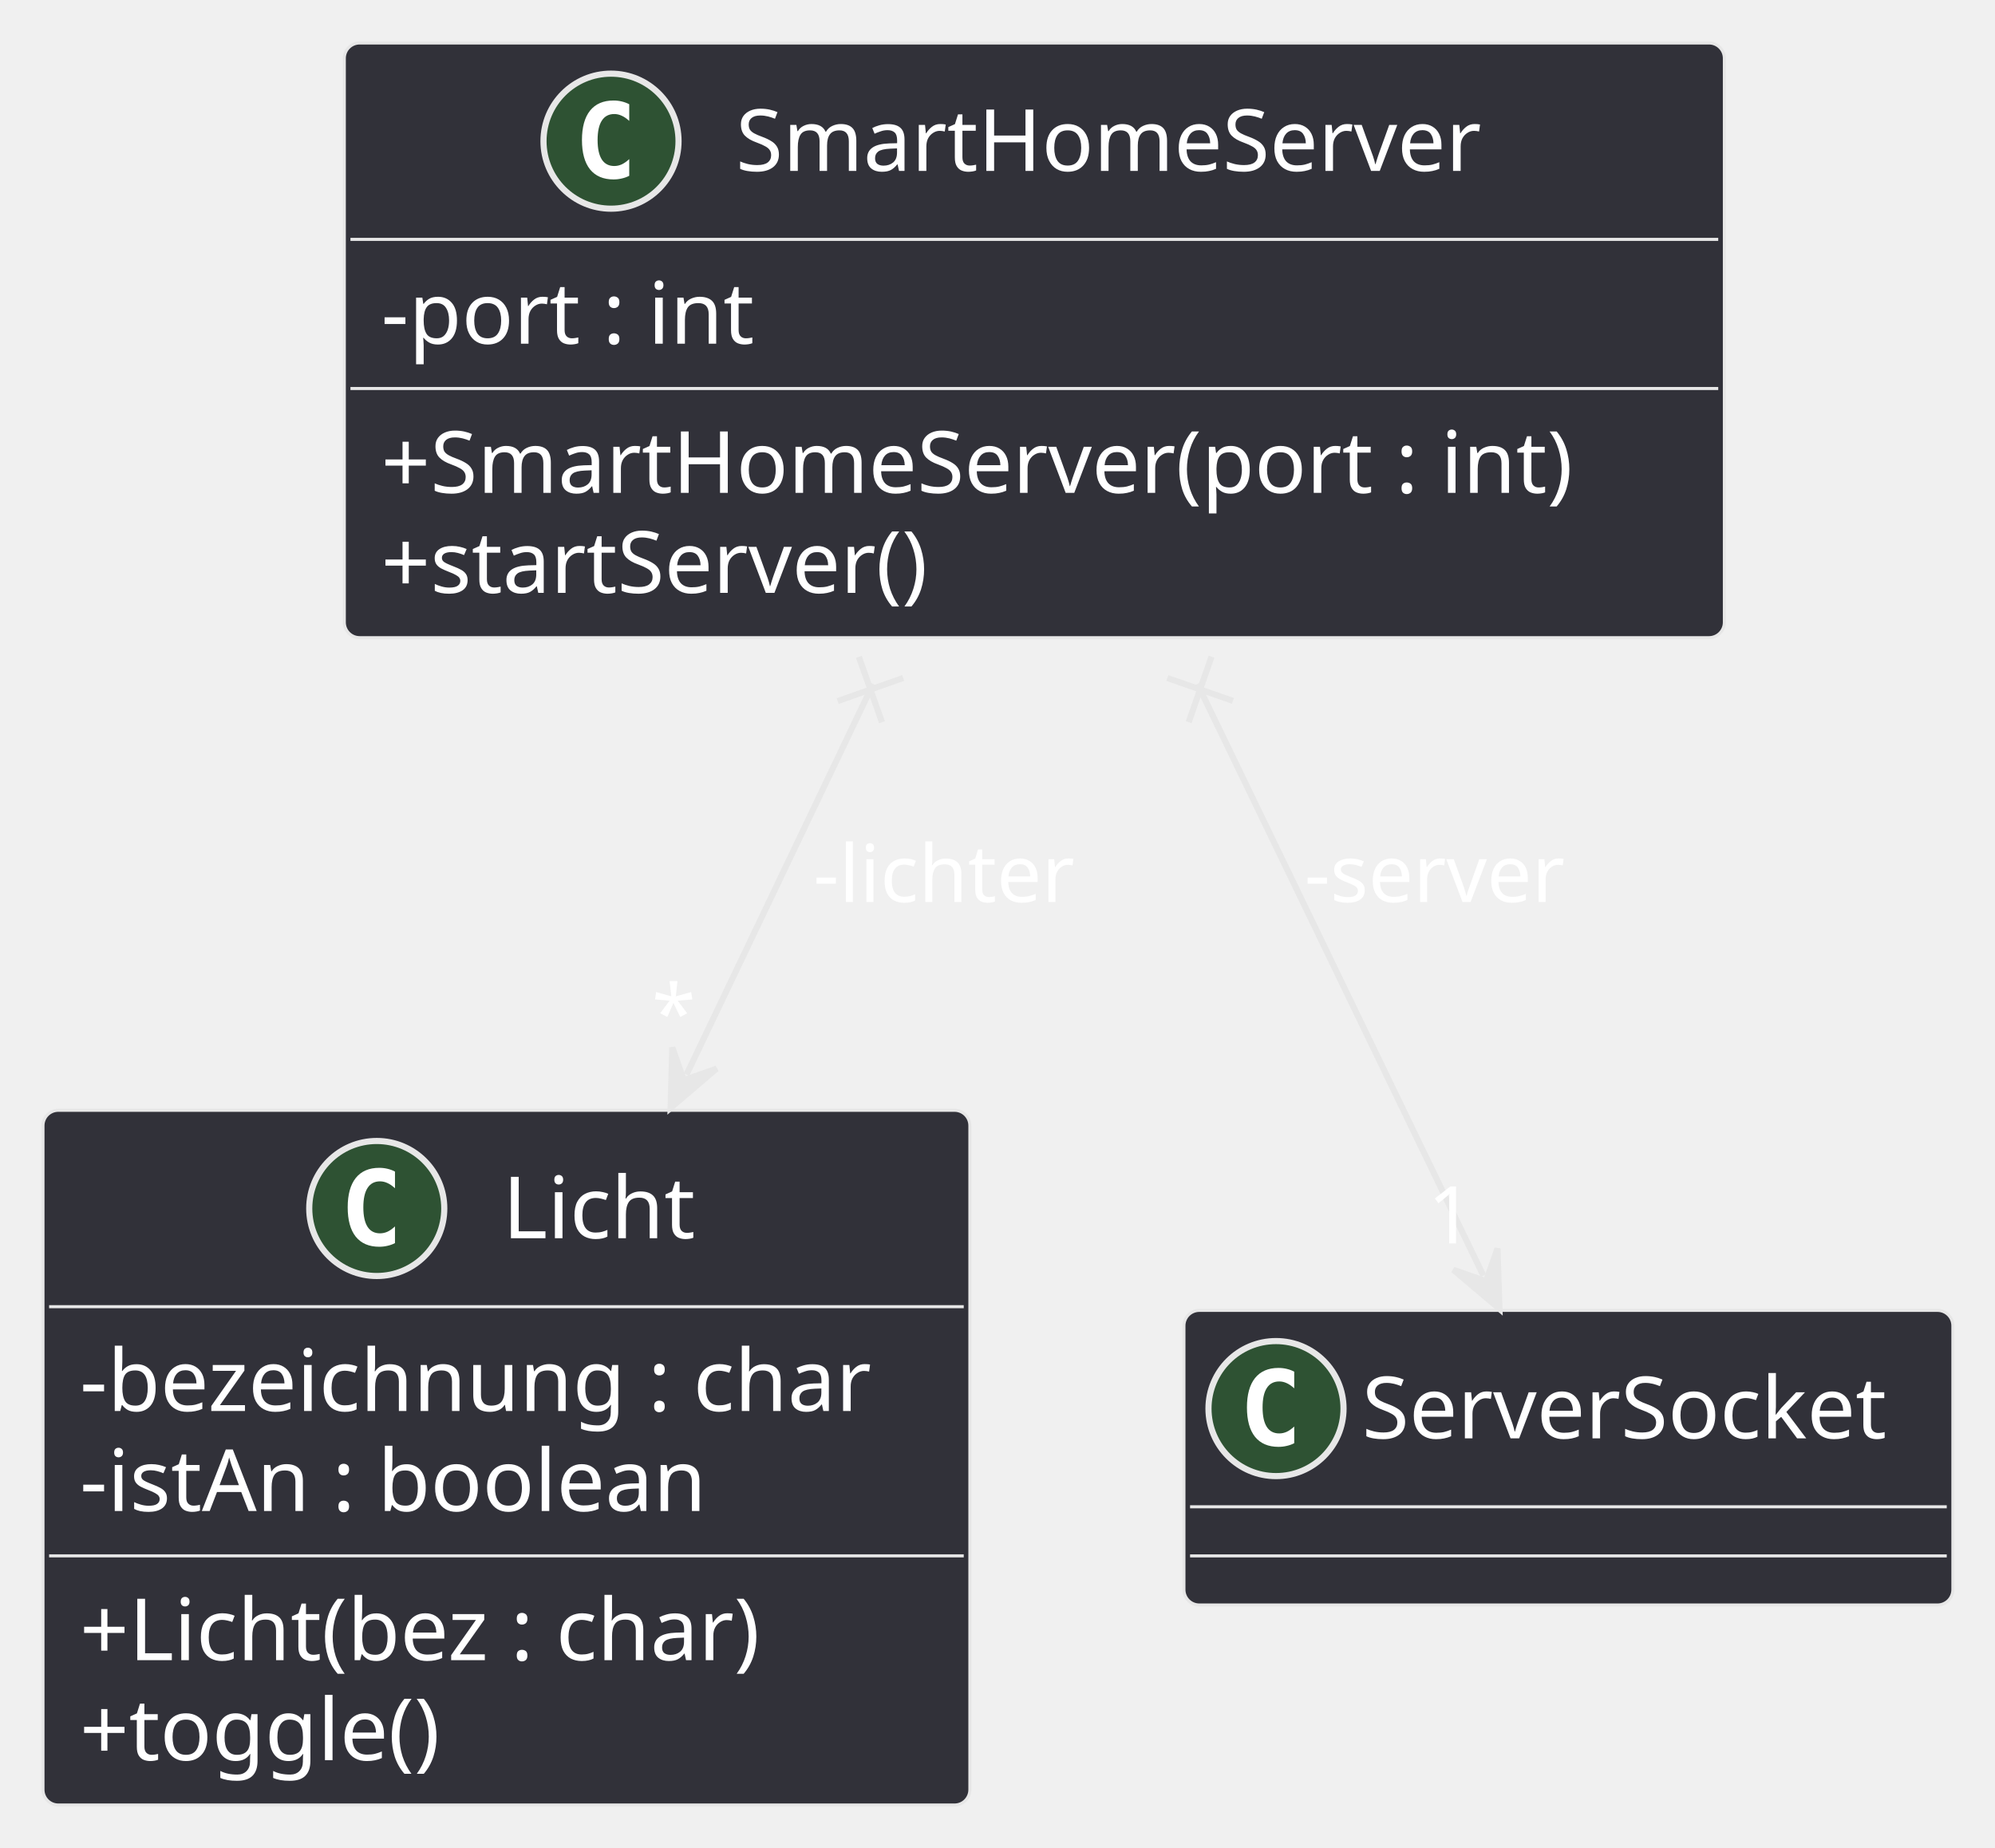
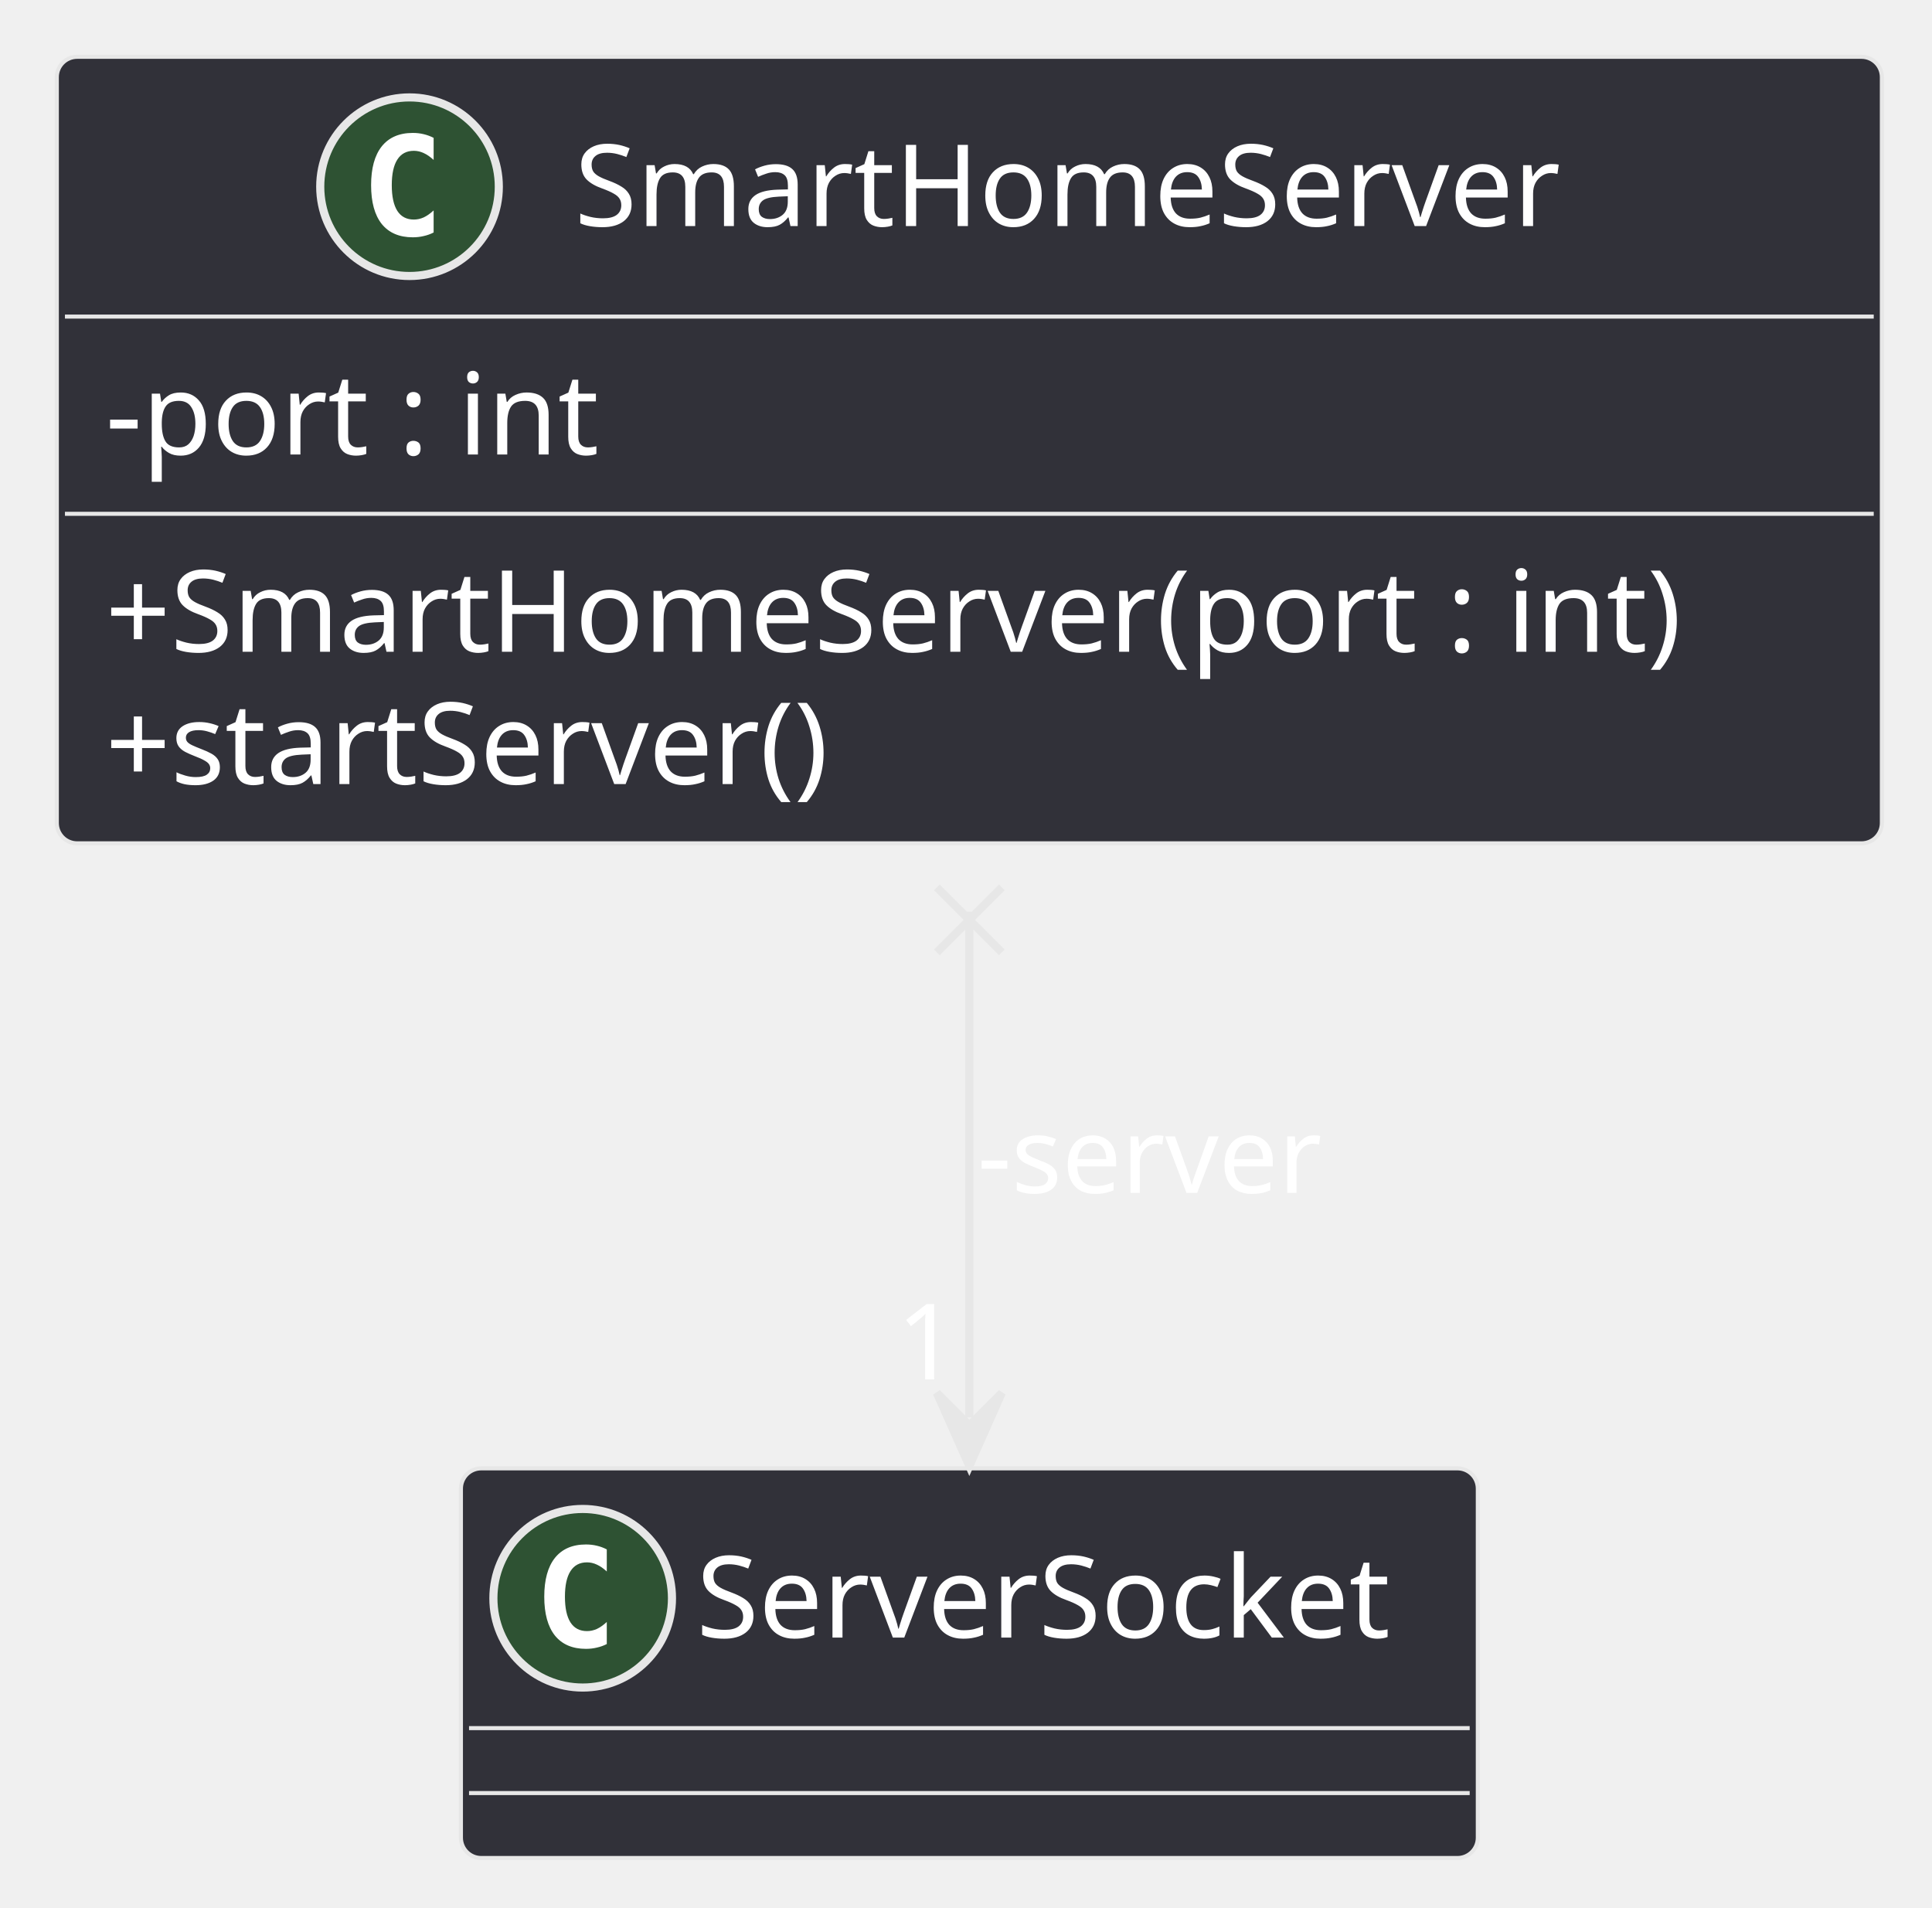
- <svg xmlns="http://www.w3.org/2000/svg" contentStyleType="text/css" data-diagram-type="CLASS" height="301px" preserveAspectRatio="none" style="width:325px;height:301px;" version="1.1" viewBox="0 0 325 301" width="325px" zoomAndPan="magnify">
+ <svg xmlns="http://www.w3.org/2000/svg" contentStyleType="text/css" data-diagram-type="CLASS" height="235px" preserveAspectRatio="none" style="width:238px;height:235px;" version="1.1" viewBox="0 0 238 235" width="238px" zoomAndPan="magnify">
  <defs />
  <g>
    <g class="entity" data-qualified-name="SmartHomeServer" data-source-line="3" id="ent0002">
-       <rect fill="#313139" height="96.891" rx="2.5" ry="2.5" style="stroke:#E7E7E7;stroke-width:0.5;" width="224.823" x="56.09" y="7" />
-       <ellipse cx="99.539" cy="23" fill="#2E5233" rx="11" ry="11" style="stroke:#E7E7E7;stroke-width:1;" />
-       <path d="M102.508,28.641 Q101.93,28.938 101.289,29.078 Q100.649,29.234 99.946,29.234 Q97.446,29.234 96.117,27.594 Q94.805,25.938 94.805,22.812 Q94.805,19.688 96.117,18.031 Q97.446,16.375 99.946,16.375 Q100.649,16.375 101.289,16.531 Q101.946,16.688 102.508,16.984 L102.508,19.703 Q101.883,19.125 101.289,18.859 Q100.696,18.578 100.071,18.578 Q98.727,18.578 98.039,19.656 Q97.352,20.719 97.352,22.812 Q97.352,24.906 98.039,25.984 Q98.727,27.047 100.071,27.047 Q100.696,27.047 101.289,26.781 Q101.883,26.5 102.508,25.922 L102.508,28.641 Z " fill="#FFFFFF" />
-       <text fill="#FFFFFF" font-family="sans-serif" font-size="14" lengthAdjust="spacing" textLength="129.602" x="119.861" y="27.847">SmartHomeServer</text>
-       <line style="stroke:#E7E7E7;stroke-width:0.5;" x1="57.09" x2="279.913" y1="39" y2="39" />
-       <text fill="#FFFFFF" font-family="sans-serif" font-size="14" lengthAdjust="spacing" textLength="65.618" x="62.09" y="55.995">-port : int</text>
-       <line style="stroke:#E7E7E7;stroke-width:0.5;" x1="57.09" x2="279.913" y1="63.297" y2="63.297" />
-       <text fill="#FFFFFF" font-family="sans-serif" font-size="14" lengthAdjust="spacing" textLength="212.823" x="62.09" y="80.292">+SmartHomeServer(port : int)</text>
-       <text fill="#FFFFFF" font-family="sans-serif" font-size="14" lengthAdjust="spacing" textLength="101.172" x="62.09" y="96.589">+startServer()</text>
+       <rect fill="#313139" height="96.891" rx="2.5" ry="2.5" style="stroke:#E7E7E7;stroke-width:0.5;" width="224.823" x="7" y="7" />
+       <ellipse cx="50.449" cy="23" fill="#2E5233" rx="11" ry="11" style="stroke:#E7E7E7;stroke-width:1;" />
+       <path d="M53.418,28.641 Q52.84,28.938 52.199,29.078 Q51.559,29.234 50.856,29.234 Q48.356,29.234 47.027,27.594 Q45.715,25.938 45.715,22.812 Q45.715,19.688 47.027,18.031 Q48.356,16.375 50.856,16.375 Q51.559,16.375 52.199,16.531 Q52.856,16.688 53.418,16.984 L53.418,19.703 Q52.793,19.125 52.199,18.859 Q51.606,18.578 50.981,18.578 Q49.637,18.578 48.949,19.656 Q48.262,20.719 48.262,22.812 Q48.262,24.906 48.949,25.984 Q49.637,27.047 50.981,27.047 Q51.606,27.047 52.199,26.781 Q52.793,26.5 53.418,25.922 L53.418,28.641 Z " fill="#FFFFFF" />
+       <text fill="#FFFFFF" font-family="sans-serif" font-size="14" lengthAdjust="spacing" textLength="129.602" x="70.771" y="27.847">SmartHomeServer</text>
+       <line style="stroke:#E7E7E7;stroke-width:0.5;" x1="8" x2="230.823" y1="39" y2="39" />
+       <text fill="#FFFFFF" font-family="sans-serif" font-size="14" lengthAdjust="spacing" textLength="65.618" x="13" y="55.995">-port : int</text>
+       <line style="stroke:#E7E7E7;stroke-width:0.5;" x1="8" x2="230.823" y1="63.297" y2="63.297" />
+       <text fill="#FFFFFF" font-family="sans-serif" font-size="14" lengthAdjust="spacing" textLength="212.823" x="13" y="80.292">+SmartHomeServer(port : int)</text>
+       <text fill="#FFFFFF" font-family="sans-serif" font-size="14" lengthAdjust="spacing" textLength="101.172" x="13" y="96.589">+startServer()</text>
    </g>
-     <g class="entity" data-qualified-name="Licht" data-source-line="8" id="ent0003">
-       <rect fill="#313139" height="113.188" rx="2.5" ry="2.5" style="stroke:#E7E7E7;stroke-width:0.5;" width="151.002" x="7" y="180.89" />
-       <ellipse cx="61.377" cy="196.89" fill="#2E5233" rx="11" ry="11" style="stroke:#E7E7E7;stroke-width:1;" />
-       <path d="M64.345,202.531 Q63.767,202.827 63.127,202.968 Q62.486,203.124 61.783,203.124 Q59.283,203.124 57.955,201.484 Q56.642,199.827 56.642,196.702 Q56.642,193.577 57.955,191.921 Q59.283,190.265 61.783,190.265 Q62.486,190.265 63.127,190.421 Q63.783,190.577 64.345,190.874 L64.345,193.593 Q63.72,193.015 63.127,192.749 Q62.533,192.468 61.908,192.468 Q60.564,192.468 59.877,193.546 Q59.189,194.609 59.189,196.702 Q59.189,198.796 59.877,199.874 Q60.564,200.937 61.908,200.937 Q62.533,200.937 63.127,200.671 Q63.72,200.39 64.345,199.812 L64.345,202.531 Z " fill="#FFFFFF" />
-       <text fill="#FFFFFF" font-family="sans-serif" font-size="14" lengthAdjust="spacing" textLength="33.749" x="81.876" y="201.737">Licht</text>
-       <line style="stroke:#E7E7E7;stroke-width:0.5;" x1="8" x2="157.002" y1="212.89" y2="212.89" />
-       <text fill="#FFFFFF" font-family="sans-serif" font-size="14" lengthAdjust="spacing" textLength="139.002" x="13" y="229.885">-bezeichnung : char</text>
-       <text fill="#FFFFFF" font-family="sans-serif" font-size="14" lengthAdjust="spacing" textLength="109.765" x="13" y="246.182">-istAn : boolean</text>
-       <line style="stroke:#E7E7E7;stroke-width:0.5;" x1="8" x2="157.002" y1="253.484" y2="253.484" />
-       <text fill="#FFFFFF" font-family="sans-serif" font-size="14" lengthAdjust="spacing" textLength="125.774" x="13" y="270.479">+Licht(bez : char)</text>
-       <text fill="#FFFFFF" font-family="sans-serif" font-size="14" lengthAdjust="spacing" textLength="66.985" x="13" y="286.776">+toggle()</text>
+     <g class="entity" data-qualified-name="ServerSocket" data-source-line="8" id="ent0003">
+       <rect fill="#313139" height="48" rx="2.5" ry="2.5" style="stroke:#E7E7E7;stroke-width:0.5;" width="125.269" x="56.78" y="180.89" />
+       <ellipse cx="71.78" cy="196.89" fill="#2E5233" rx="11" ry="11" style="stroke:#E7E7E7;stroke-width:1;" />
+       <path d="M74.749,202.531 Q74.171,202.827 73.53,202.968 Q72.889,203.124 72.186,203.124 Q69.686,203.124 68.358,201.484 Q67.046,199.827 67.046,196.702 Q67.046,193.577 68.358,191.921 Q69.686,190.265 72.186,190.265 Q72.889,190.265 73.53,190.421 Q74.186,190.577 74.749,190.874 L74.749,193.593 Q74.124,193.015 73.53,192.749 Q72.936,192.468 72.311,192.468 Q70.968,192.468 70.28,193.546 Q69.593,194.609 69.593,196.702 Q69.593,198.796 70.28,199.874 Q70.968,200.937 72.311,200.937 Q72.936,200.937 73.53,200.671 Q74.124,200.39 74.749,199.812 L74.749,202.531 Z " fill="#FFFFFF" />
+       <text fill="#FFFFFF" font-family="sans-serif" font-size="14" lengthAdjust="spacing" textLength="93.269" x="85.78" y="201.737">ServerSocket</text>
+       <line style="stroke:#E7E7E7;stroke-width:0.5;" x1="57.78" x2="181.049" y1="212.89" y2="212.89" />
+       <line style="stroke:#E7E7E7;stroke-width:0.5;" x1="57.78" x2="181.049" y1="220.89" y2="220.89" />
    </g>
-     <g class="entity" data-qualified-name="ServerSocket" data-source-line="15" id="ent0005">
-       <rect fill="#313139" height="48" rx="2.5" ry="2.5" style="stroke:#E7E7E7;stroke-width:0.5;" width="125.269" x="192.87" y="213.49" />
-       <ellipse cx="207.87" cy="229.49" fill="#2E5233" rx="11" ry="11" style="stroke:#E7E7E7;stroke-width:1;" />
-       <path d="M210.839,235.131 Q210.261,235.428 209.62,235.568 Q208.979,235.724 208.276,235.724 Q205.776,235.724 204.448,234.084 Q203.136,232.428 203.136,229.303 Q203.136,226.178 204.448,224.521 Q205.776,222.865 208.276,222.865 Q208.979,222.865 209.62,223.021 Q210.276,223.178 210.839,223.474 L210.839,226.193 Q210.214,225.615 209.62,225.349 Q209.026,225.068 208.401,225.068 Q207.058,225.068 206.37,226.146 Q205.683,227.209 205.683,229.303 Q205.683,231.396 206.37,232.474 Q207.058,233.537 208.401,233.537 Q209.026,233.537 209.62,233.271 Q210.214,232.99 210.839,232.412 L210.839,235.131 Z " fill="#FFFFFF" />
-       <text fill="#FFFFFF" font-family="sans-serif" font-size="14" lengthAdjust="spacing" textLength="93.269" x="221.87" y="234.337">ServerSocket</text>
-       <line style="stroke:#E7E7E7;stroke-width:0.5;" x1="193.87" x2="317.139" y1="245.49" y2="245.49" />
-       <line style="stroke:#E7E7E7;stroke-width:0.5;" x1="193.87" x2="317.139" y1="253.49" y2="253.49" />
-     </g>
-     <g class="link" data-entity-1="ent0002" data-entity-2="ent0003" data-link-type="dependency" data-source-line="14" id="lnk4">
-       <path codeLine="14" d="M142.231,111.438 C131.031,134.878 123.515,150.626 111.835,175.086" fill="none" id="SmartHomeServer-Licht" style="stroke:#E7E7E7;stroke-width:1;" />
-       <path d="M139.915,107.007 L143.685,117.674 M147.133,110.456 L136.466,114.225" fill="none" style="stroke:#E7E7E7;stroke-width:1;" />
-       <polygon fill="#E7E7E7" points="109.25,180.5,116.738,174.102,111.404,175.988,109.519,170.655,109.25,180.5" style="stroke:#E7E7E7;stroke-width:1;" />
-       <text fill="#FFFFFF" font-family="sans-serif" font-size="13" lengthAdjust="spacing" textLength="45.741" x="132.5" y="146.957">-lichter</text>
-       <text fill="#FFFFFF" font-family="sans-serif" font-size="13" lengthAdjust="spacing" textLength="6.5" x="106.175" y="169.716">*</text>
-     </g>
-     <g class="link" data-entity-1="ent0002" data-entity-2="ent0005" data-link-type="dependency" data-source-line="15" id="lnk6">
-       <path codeLine="15" d="M195.07,111.423 C212.08,146.633 228.399,180.398 241.659,207.838" fill="none" id="SmartHomeServer-ServerSocket" style="stroke:#E7E7E7;stroke-width:1;" />
-       <path d="M190.163,110.462 L200.847,114.186 M197.367,106.982 L193.643,117.666" fill="none" style="stroke:#E7E7E7;stroke-width:1;" />
-       <polygon fill="#E7E7E7" points="244.27,213.24,243.956,203.396,242.095,208.738,236.753,206.877,244.27,213.24" style="stroke:#E7E7E7;stroke-width:1;" />
-       <text fill="#FFFFFF" font-family="sans-serif" font-size="13" lengthAdjust="spacing" textLength="45.843" x="212.5" y="146.957">-server</text>
-       <text fill="#FFFFFF" font-family="sans-serif" font-size="13" lengthAdjust="spacing" textLength="8.271" x="232.59" y="202.584">1</text>
+     <g class="link" data-entity-1="ent0002" data-entity-2="ent0003" data-link-type="dependency" data-source-line="8" id="lnk4">
+       <path codeLine="8" d="M119.41,112.32 C119.41,137.88 119.41,154.19 119.41,174.6" fill="none" id="SmartHomeServer-ServerSocket" style="stroke:#E7E7E7;stroke-width:1;" />
+       <path d="M115.41,109.32 L123.41,117.32 M123.41,109.32 L115.41,117.32" fill="none" style="stroke:#E7E7E7;stroke-width:1;" />
+       <polygon fill="#E7E7E7" points="119.41,180.6,123.41,171.6,119.41,175.6,115.41,171.6,119.41,180.6" style="stroke:#E7E7E7;stroke-width:1;" />
+       <text fill="#FFFFFF" font-family="sans-serif" font-size="13" lengthAdjust="spacing" textLength="45.843" x="120.41" y="146.957">-server</text>
+       <text fill="#FFFFFF" font-family="sans-serif" font-size="13" lengthAdjust="spacing" textLength="8.271" x="110.467" y="169.934">1</text>
    </g>
  </g>
</svg>
